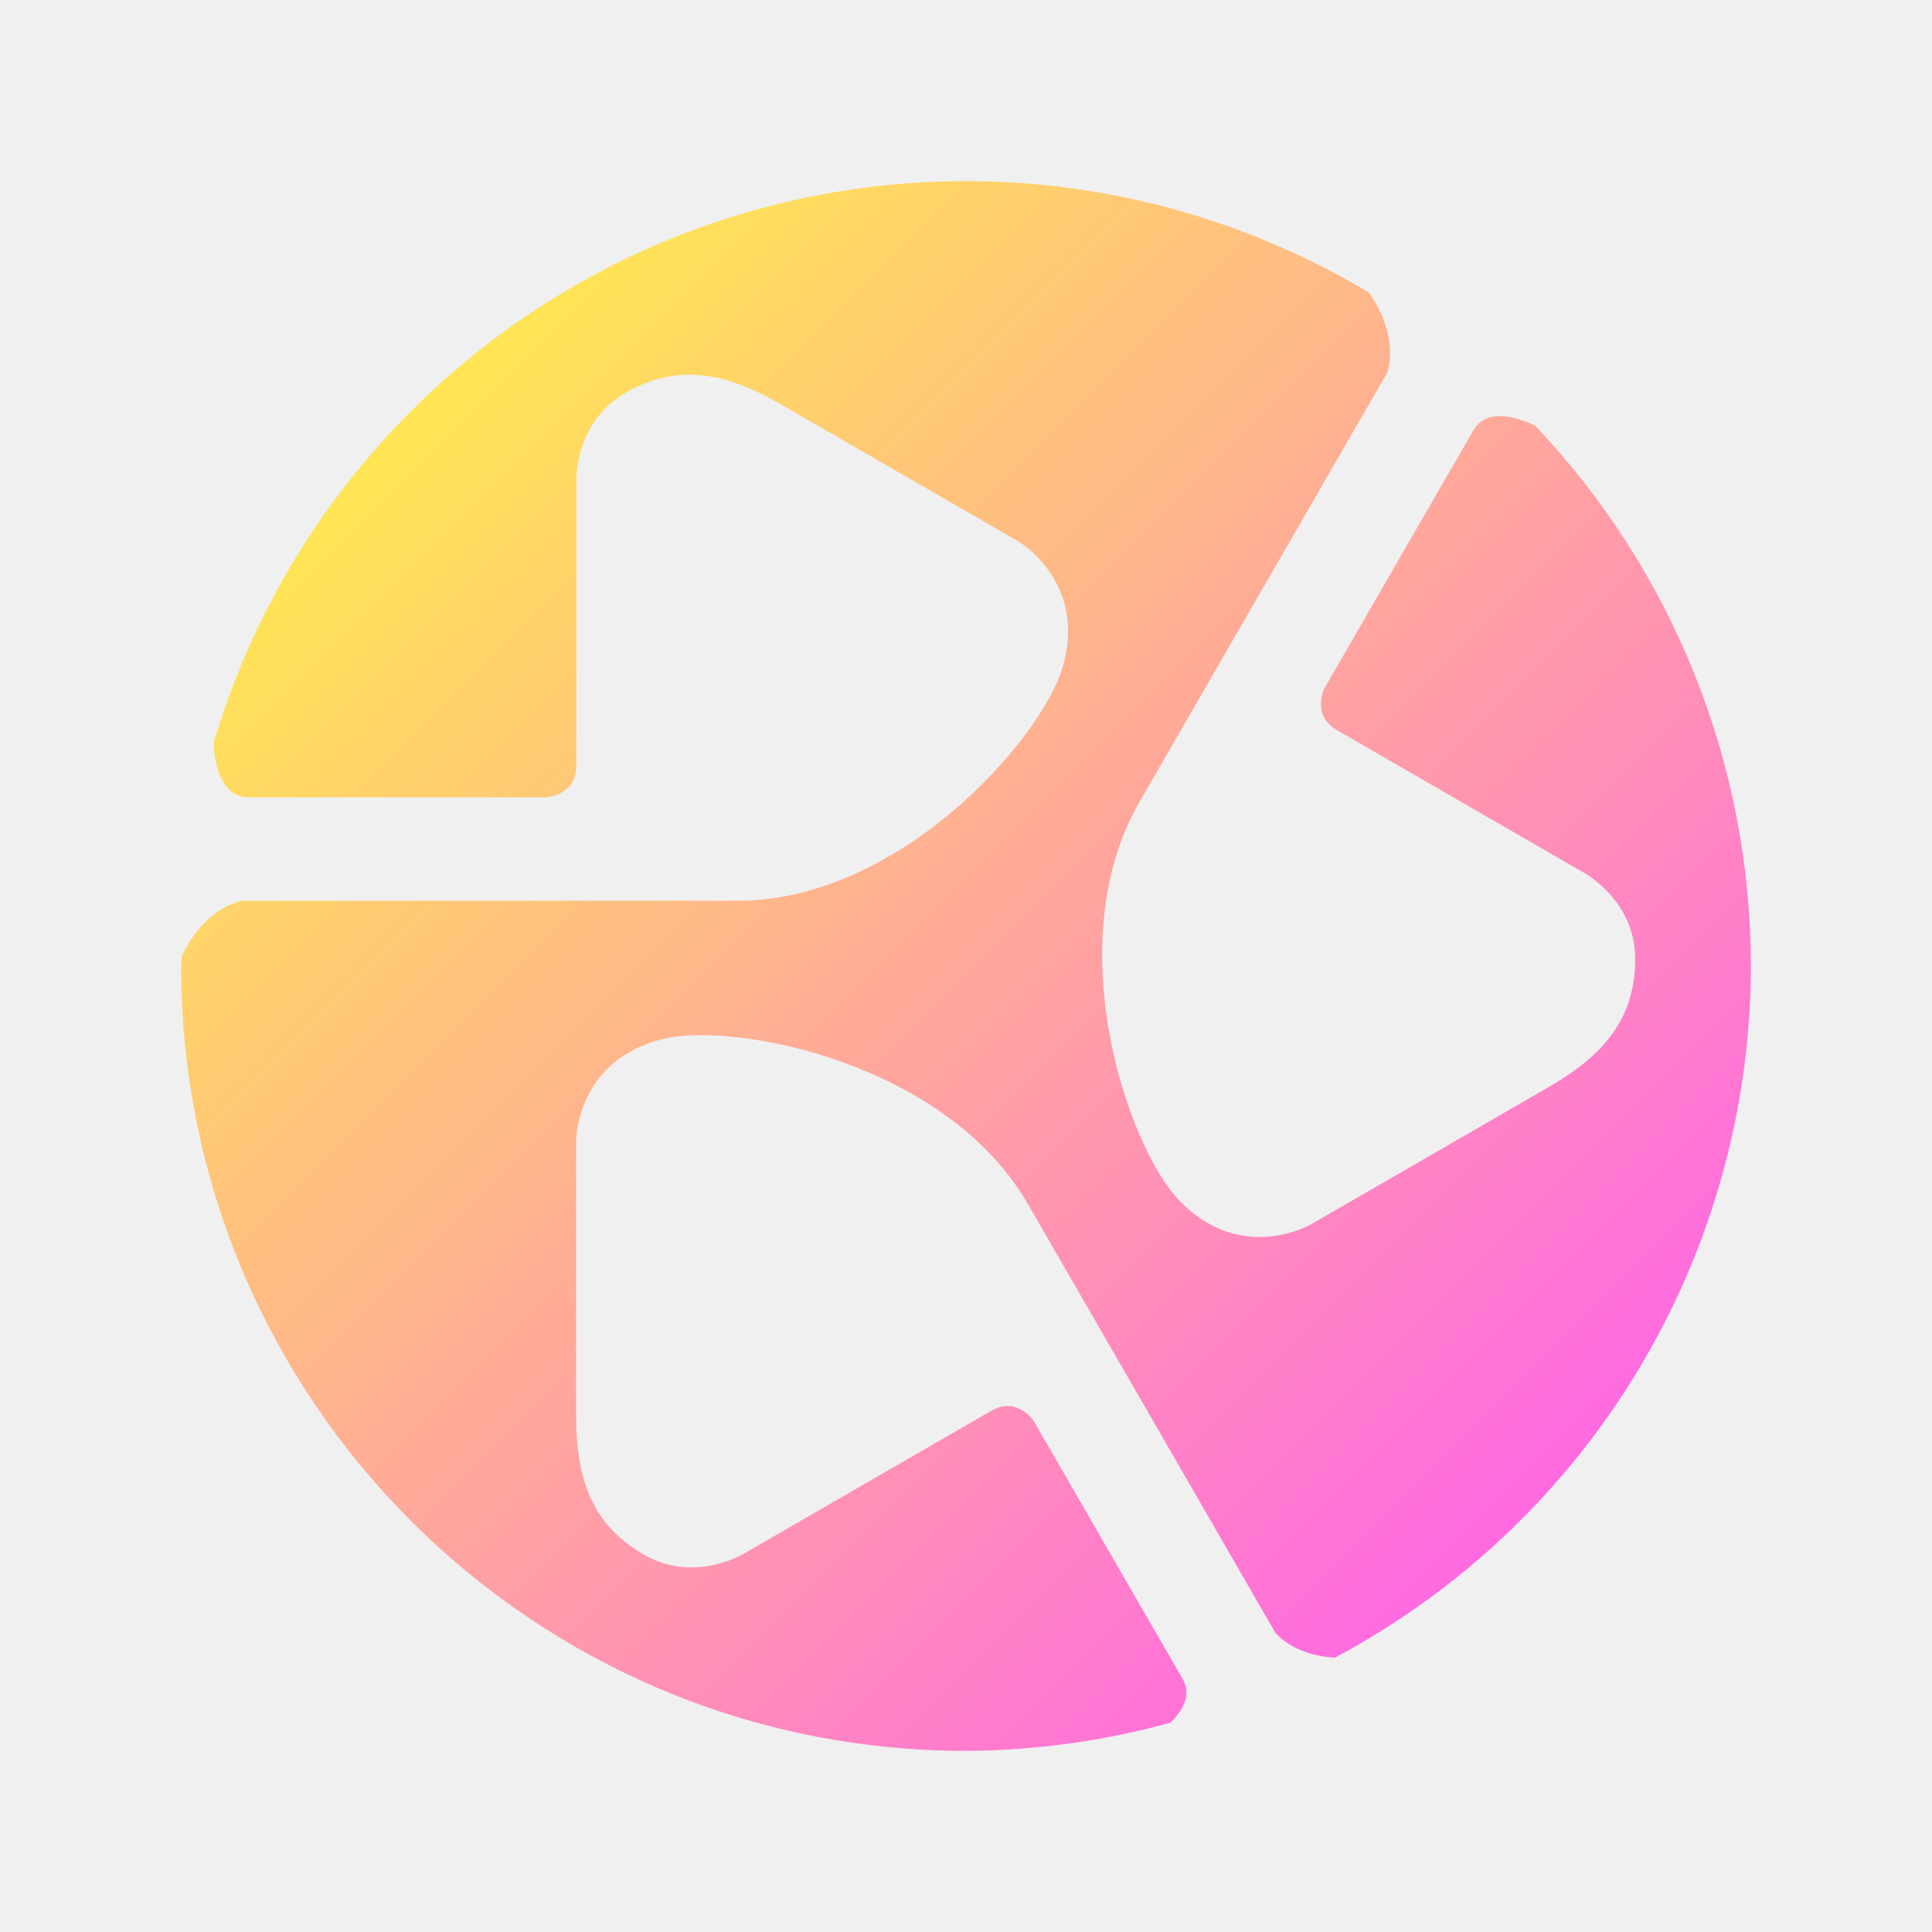
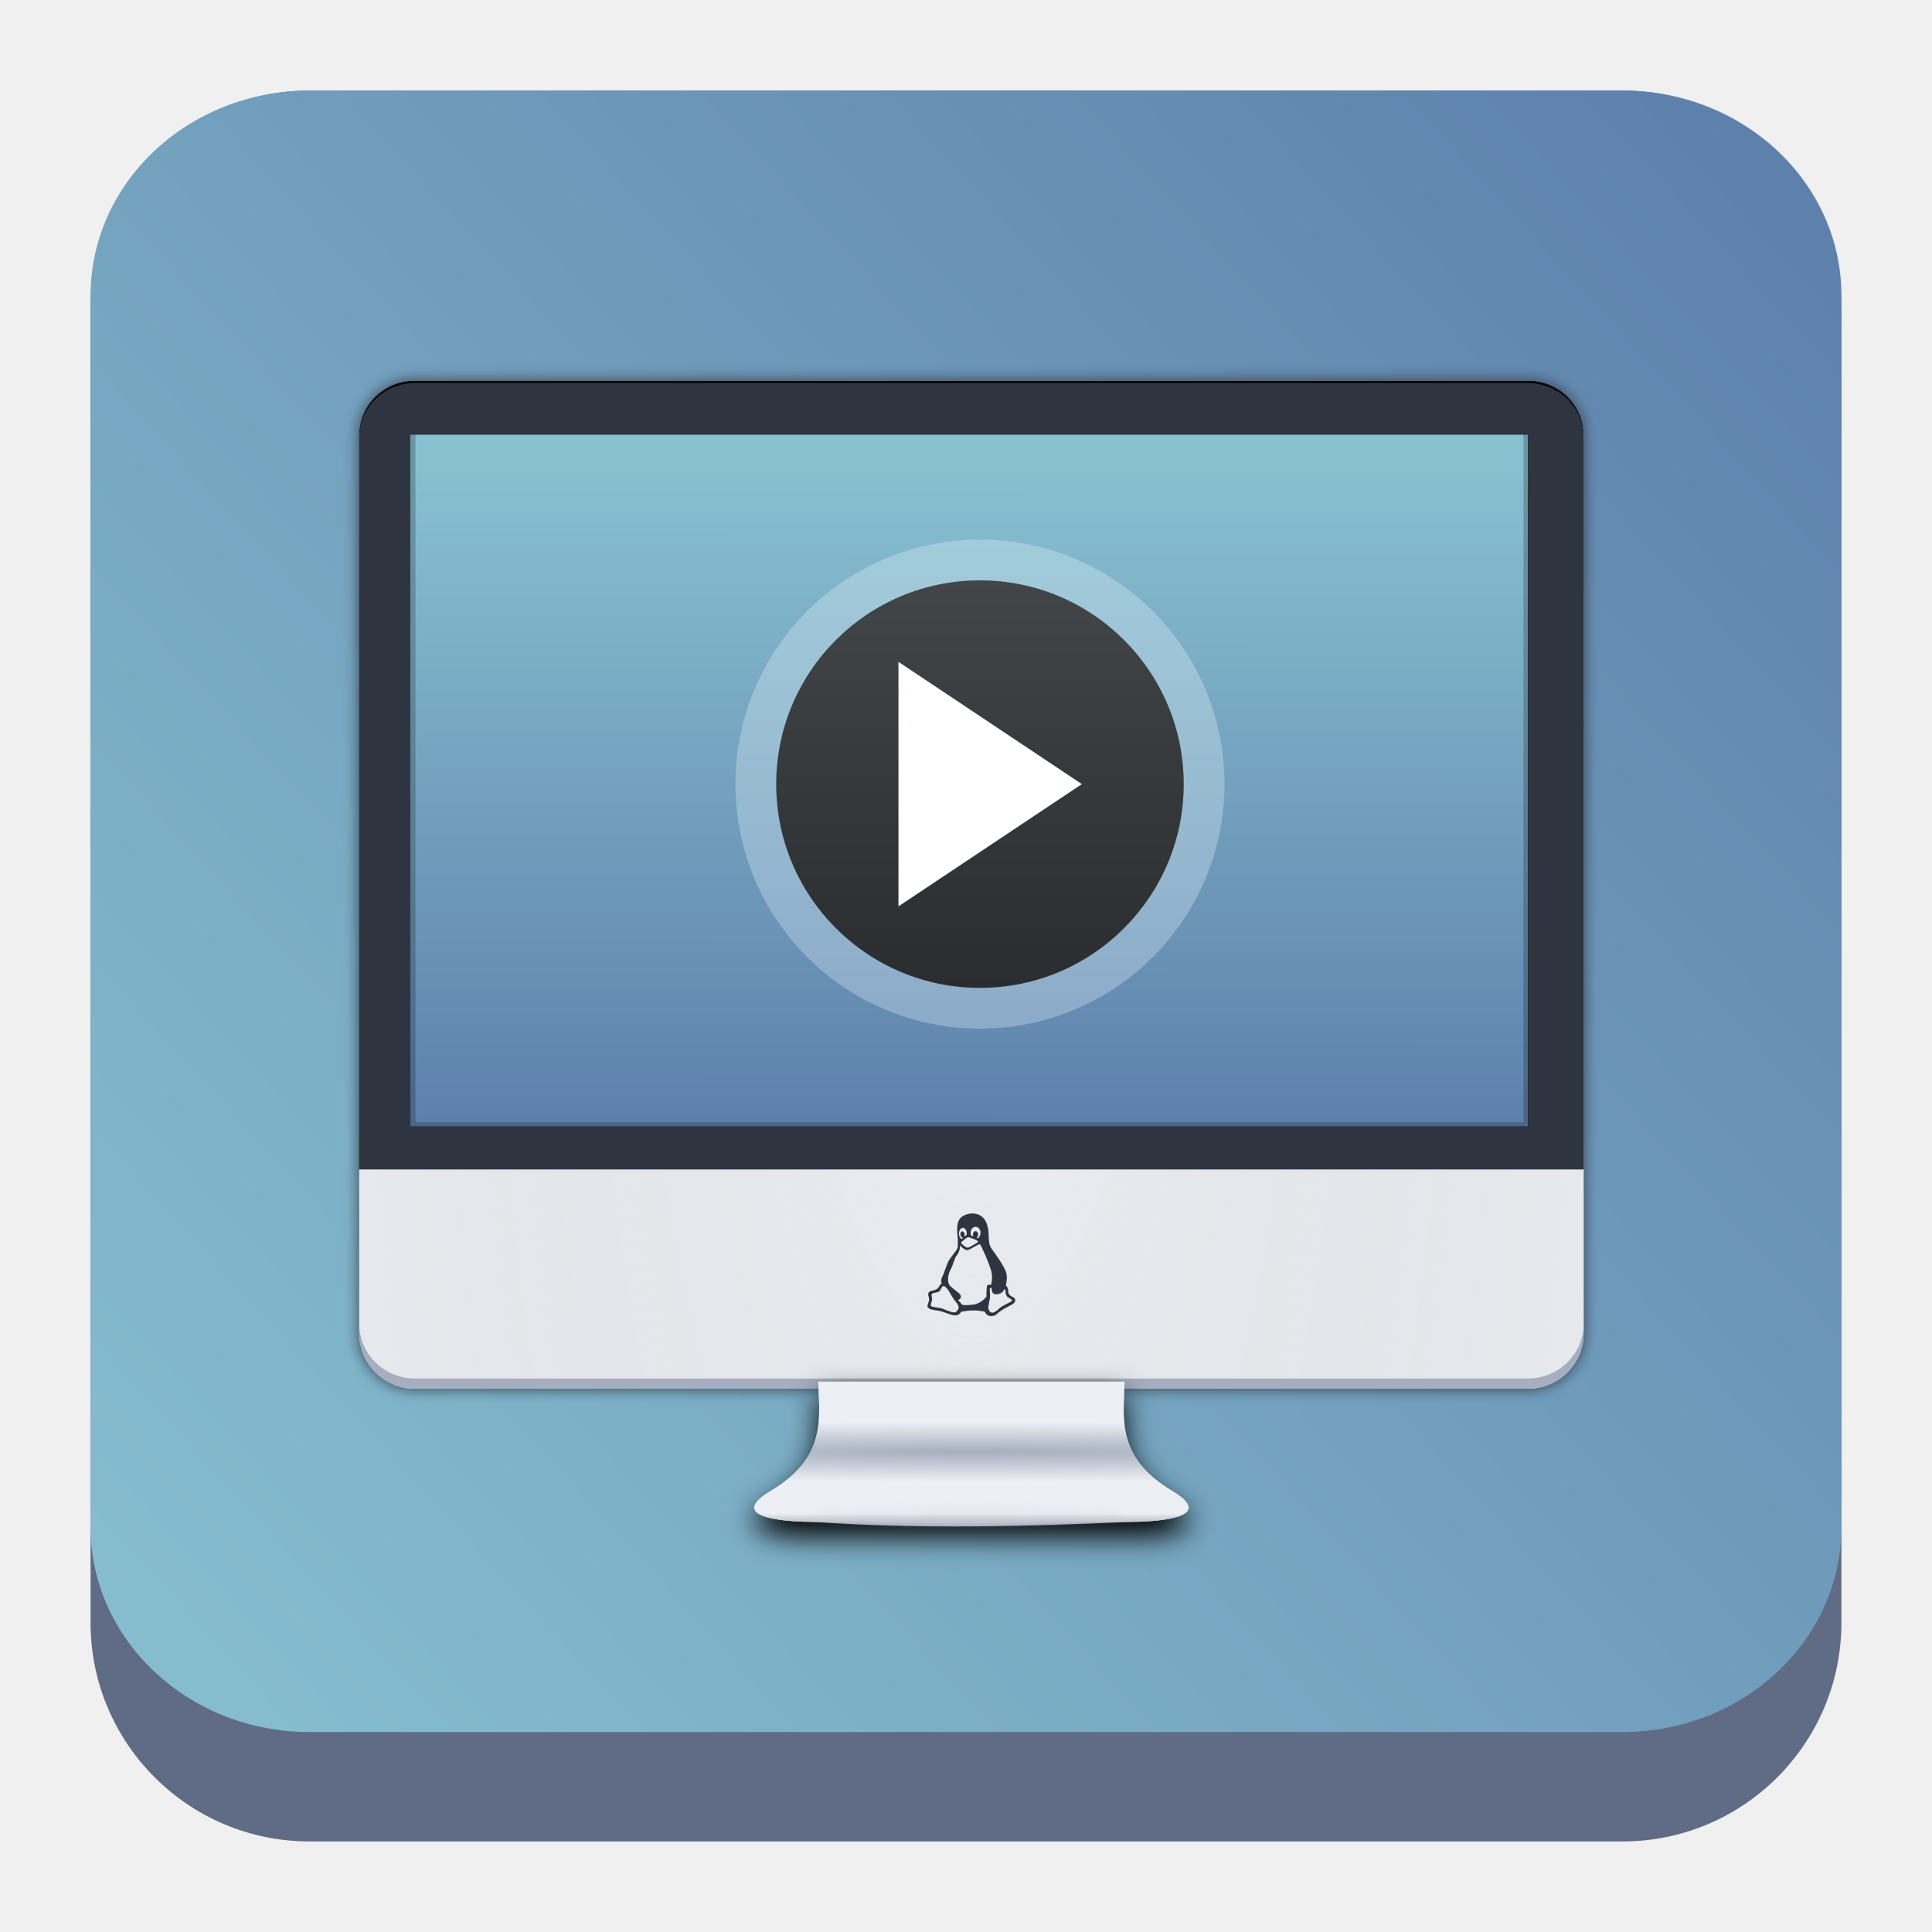
- <svg xmlns="http://www.w3.org/2000/svg" xmlns:xlink="http://www.w3.org/1999/xlink" id="SimpleNote" width="16" height="16" enable-background="new 0 0 1024 1024" image-rendering="optimizeSpeed" version="1.1" viewBox="0 0 16 16">
-   <defs id="defs12">
-     <linearGradient id="linearGradient16">
-       <stop style="stop-color:#ffff37;stop-opacity:1;" offset="0" id="stop16" />
-       <stop style="stop-color:#ff50ff;stop-opacity:1;" offset="1" id="stop17" />
+ <svg xmlns="http://www.w3.org/2000/svg" xmlns:xlink="http://www.w3.org/1999/xlink" width="64" version="1.1" height="64" id="svg2">
+   <defs id="defs5455">
+     <linearGradient id="linearGradient4159">
+       <stop style="stop-color:#2a2c2f" id="stop4161" />
+       <stop offset="1" style="stop-color:#424649" id="stop4163" />
    </linearGradient>
-     <linearGradient id="i" x1="400.4" x2="400.4" y1="545.62" y2="517.62" gradientTransform="matrix(1.5862,0,0,1.5862,-585.75,-804.34)" gradientUnits="userSpaceOnUse">
-       <stop stop-color="#d3d3d3" offset="0" id="stop1" />
-       <stop stop-color="#fcf9f9" offset="1" id="stop2" />
+     <linearGradient id="linearGradient22063-0">
+       <stop style="stop-color:#88c0d0;stop-opacity:1;" offset="0" id="stop22059-6" />
+       <stop style="stop-color:#5e81ac;stop-opacity:1;" offset="1" id="stop22061-2" />
    </linearGradient>
-     <linearGradient id="f" x1="400.4" x2="400.4" y1="545.62" y2="517.62" gradientTransform="matrix(1.6382,0,0,1.6382,-660.38,-809.85)" gradientUnits="userSpaceOnUse">
-       <stop stop-color="#8d3aff" offset="0" id="stop3" />
-       <stop stop-color="#ff3680" offset="1" id="stop4" />
+     <linearGradient xlink:href="#linearGradient22063-0" id="linearGradient22065-6-3" x1="-22" y1="5.111" x2="-6.444" y2="-9.111" gradientUnits="userSpaceOnUse" gradientTransform="matrix(3.625,0,0,3.625,467.3214,555.048)" />
+     <filter id="d-5" x="-0.014" y="-0.017" width="1.029" height="1.035" color-interpolation-filters="sRGB">
+       <feGaussianBlur stdDeviation=".75" id="feGaussianBlur4220" />
+     </filter>
+     <radialGradient id="c-0" cx="199.22" cy="60.978" r="62.148" gradientTransform="matrix(0.4275647,-1.2850931e-8,3.2631128e-8,1.161409,331.5719,473.8821)" gradientUnits="userSpaceOnUse">
+       <stop stop-color="#eceff4" offset="0" id="stop4215" />
+       <stop stop-color="#cbccce" stop-opacity="0" offset="1" id="stop4217" />
+     </radialGradient>
+     <linearGradient id="j" x1="23.844" x2="23.816" y1="17.574" y2="85.151" gradientTransform="matrix(0.3263113,0,0,0.3212666,394.7881,525.5869)" gradientUnits="userSpaceOnUse">
+       <stop stop-color="#88c0d0" offset="0" id="stop4244" />
+       <stop stop-color="#5e81ac" offset="1" id="stop4246" />
    </linearGradient>
-     <radialGradient id="radialGradient1813" cx="-41.678" cy="-40.516" r="28" gradientTransform="matrix(0.2682482,0,0,0.2678465,19.18065,18.8522)" gradientUnits="userSpaceOnUse">
-       <stop stop-color="#e74b86" offset="0" id="stop5" />
-       <stop stop-color="#e44c89" offset="1" id="stop6" />
+     <filter id="h-3" x="-0.08" y="-0.245" width="1.161" height="1.491" color-interpolation-filters="sRGB">
+       <feGaussianBlur stdDeviation="1.479" id="feGaussianBlur4236" />
+     </filter>
+     <linearGradient id="e-6" x1="174.79" x2="174.86" y1="109.47" y2="118.12" gradientTransform="matrix(0.3263113,0,0,0.3212666,358.4106,525.1133)" gradientUnits="userSpaceOnUse">
+       <stop stop-color="#909090" offset="0" id="stop4223" />
+       <stop stop-color="#727272" stop-opacity="0" offset="1" id="stop4225" />
+     </linearGradient>
+     <radialGradient id="f-1" cx="178.79" cy="120.7" r="22.055" gradientTransform="matrix(1.259237,-7.3890852e-8,0,0.04459174,191.6124,558.5094)" gradientUnits="userSpaceOnUse">
+       <stop stop-color="#a6aebf" offset="0" id="stop4228" />
+       <stop stop-color="#eceff4" offset="1" id="stop4230" />
    </radialGradient>
-     <linearGradient id="linearGradient31502" x1="10.796" x2="9.83" y1="19.263" y2="26.26" gradientUnits="userSpaceOnUse">
-       <stop stop-color="#e74b86" stop-opacity="0" offset="0" id="stop7" />
-       <stop stop-color="#922153" offset="1" id="stop8" />
+     <filter id="g-0" x="-0.025" y="-0.504" width="1.05" height="2.008" color-interpolation-filters="sRGB">
+       <feGaussianBlur stdDeviation=".328" id="feGaussianBlur4233" />
+     </filter>
+     <linearGradient id="i-6" x1="183.06" x2="183.06" y1="129.42" y2="127.06" gradientTransform="matrix(0.3263113,0,0,0.3212666,358.4106,525.1133)" gradientUnits="userSpaceOnUse">
+       <stop stop-color="#a6aebf" offset="0" id="stop4239" />
+       <stop stop-color="#636363" stop-opacity="0" offset="1" id="stop4241" />
    </linearGradient>
-     <linearGradient id="linearGradient37204" x1="10.796" x2="9.83" y1="19.263" y2="26.26" gradientTransform="rotate(120,32.035,32.048)" gradientUnits="userSpaceOnUse">
-       <stop stop-color="#e74b86" stop-opacity="0" offset="0" id="stop9" />
-       <stop stop-color="#922153" offset="1" id="stop10" />
-     </linearGradient>
-     <linearGradient id="linearGradient37208" x1="10.796" x2="9.83" y1="19.263" y2="26.26" gradientTransform="rotate(-120,32.147,32.089)" gradientUnits="userSpaceOnUse">
-       <stop stop-color="#e74b86" stop-opacity="0" offset="0" id="stop11" />
-       <stop stop-color="#922153" offset="1" id="stop12" />
-     </linearGradient>
-     <linearGradient xlink:href="#linearGradient16" id="linearGradient17" x1="0.5" y1="0.5" x2="15.5" y2="15.5" gradientUnits="userSpaceOnUse" gradientTransform="matrix(0.8666932,0,0,0.8666932,1.066458,1.066454)" />
+     <linearGradient xlink:href="#linearGradient4159" id="linearGradient4235-6" y1="-533.798" y2="-523.798" x2="0" gradientUnits="userSpaceOnUse" gradientTransform="matrix(1.35,0,0,1.35,-123.737,172.1042)" />
  </defs>
-   <circle cx="49.639" cy="39.205" r="0" fill="url(#i)" id="circle12" style="fill:url(#i)" />
-   <circle cx="-4.15" cy="61.361" r="0" fill="none" stroke="url(#f)" stroke-width="2.13" id="circle13" style="stroke:url(#f)" />
-   <path id="path13" d="M 8,1.5 A 6.5,6.5 0 0 0 1.767,6.16 c 0.014,0.188 0.073,0.443 0.292,0.443 h 2.471 c 0,0 0.243,-0.02 0.243,-0.259 v -2.35 c 0,0 -0.023,-0.492 0.406,-0.74 0.429,-0.248 0.823,-0.173 1.284,0.093 L 8.428,4.48 c 0,0 0.586,0.336 0.369,1.056 C 8.621,6.119 7.457,7.46 6.105,7.46 H 2.006 c 0,0 -0.302,0.041 -0.5,0.458 A 6.5,6.5 0 0 0 1.5,8 6.5,6.5 0 0 0 8,14.5 6.5,6.5 0 0 0 9.692,14.267 c 0.104,-0.102 0.179,-0.229 0.102,-0.363 l -1.236,-2.141 c 0,0 -0.139,-0.2 -0.346,-0.081 l -2.035,1.175 c 0,0 -0.415,0.266 -0.844,0.018 C 4.903,12.629 4.771,12.251 4.771,11.718 V 9.45 c 0,0 -0.002,-0.676 0.73,-0.848 0.593,-0.139 2.336,0.199 3.012,1.37 l 2.049,3.55 c 0,0 0.145,0.186 0.493,0.206 a 6.5,6.5 0 0 0 3.445,-5.728 6.5,6.5 0 0 0 -1.789,-4.477 C 12.542,3.445 12.307,3.382 12.202,3.564 l -1.236,2.14 c 0,0 -0.104,0.221 0.103,0.341 l 2.035,1.175 c 0,0 0.438,0.226 0.438,0.721 0,0.496 -0.261,0.799 -0.722,1.065 l -1.964,1.134 c 0,0 -0.584,0.34 -1.099,-0.208 C 9.34,9.489 8.762,7.81 9.438,6.639 L 11.487,3.089 c 0,0 0.115,-0.284 -0.15,-0.666 A 6.5,6.5 0 0 0 8,1.5 Z" style="fill:url(#linearGradient17);stroke-width:0.867" />
-   <g fill-rule="evenodd" id="g16" transform="matrix(0.2678465,0,0,0.2678465,-0.5708835,-0.570952)" />
+   <g id="layer1" transform="translate(-384.5714,-515.798)">
+     <flowRoot line-height="0.01%" style="font-family:sans-serif" id="flowRoot4170" transform="translate(357.5714,520.7981)">
+       <flowRegion id="flowRegion4172">
+         <rect width="27" x="22" y="3" height="15" id="rect4174" />
+       </flowRegion>
+       <flowPara id="flowPara4176" style="font-size:10px;line-height:1.25">Plasm</flowPara>
+     </flowRoot>
+     <path d="m 387.571,526.048 c 0,-4.004 3.246,-7.25 7.25,-7.25 h 43.5 c 4.004,0 7.25,3.246 7.25,7.25 v 43.5 c 0,4.004 -3.246,7.25 -7.25,7.25 h -43.5 c -4.004,0 -7.25,-3.246 -7.25,-7.25 z" id="path736-7-5" style="fill:#606c86;fill-opacity:1;stroke-width:3.625" />
+     <path d="m 387.571,525.595 c 0,-3.754 3.246,-6.797 7.25,-6.797 h 43.5 c 4.004,0 7.25,3.043 7.25,6.797 v 40.781 c 0,3.754 -3.246,6.797 -7.25,6.797 h -43.5 c -4.004,0 -7.25,-3.043 -7.25,-6.797 z" id="path738-9-4" style="fill:url(#linearGradient22065-6-3);fill-opacity:1;stroke-width:3.625" />
+     <rect transform="matrix(0.3263113,0,0,0.3212666,394.7881,525.5869)" x="5.156" y="8.779" width="124.3" height="103.95" rx="5.662" fill="#2e3440" filter="url(#d)" opacity="0.887" stroke-width="2.058" id="rect4249" style="filter:url(#d-5)" />
+     <rect x="396.471" y="528.407" width="40.561" height="33.395" rx="1.847" fill="#eceff4" id="rect4251" style="stroke-width:0.666" />
+     <rect x="396.471" y="528.407" width="40.561" height="33.395" rx="1.847" fill="url(#c)" id="rect4253" style="fill:url(#c-0);stroke-width:0.666" />
+     <path d="m 398.318,528.407 c -1.024,0 -1.848,0.811 -1.848,1.819 v 24.308 h 40.561 v -24.308 c 0,-1.008 -0.824,-1.819 -1.848,-1.819 z" fill="#080808" id="path4255" style="stroke-width:0.666" />
+     <path d="m 398.155,529.556 h 37.033 v 23.558 h -37.033 z" fill="url(#j)" id="path4257" style="fill:url(#j);stroke-width:0.666" />
+     <path d="m 396.471,559.644 v 0.339 c 0,1.008 0.824,1.819 1.848,1.819 h 36.863 c 1.024,0 1.848,-0.811 1.848,-1.819 v -0.339 c 0,1.008 -0.824,1.819 -1.848,1.819 h -36.863 c -1.024,0 -1.848,-0.811 -1.848,-1.819 z" fill="#a6aebf" id="path4259" style="stroke-width:0.666" />
+     <path transform="matrix(0.3263113,0,0,0.3212666,358.4106,525.1133)" d="m 194.34,114.95 c -0.088,3.7 -0.946,7.822 4.951,11.334 4.707,2.926 -2.611,3.127 -4.429,3.127 h -32.145 c -1.818,0 -9.136,-0.201 -4.429,-3.127 5.897,-3.513 5.039,-7.635 4.951,-11.334 z" filter="url(#h)" stroke-width="2.058" id="path4261" style="filter:url(#h-3)" />
+     <path d="m 421.826,561.567 c -0.029,1.189 -0.309,2.513 1.615,3.641 1.536,0.94 -0.852,1.005 -1.445,1.005 -3.424,0.149 -6.905,0.245 -10.489,0 -0.593,0 -2.981,-0.065 -1.445,-1.005 1.924,-1.128 1.644,-2.453 1.615,-3.641 z" fill="#a6aebf" id="path4263" style="stroke-width:0.666" />
+     <path d="m 421.826,561.567 c -0.029,1.189 -0.309,2.513 1.615,3.641 1.536,0.94 -0.852,1.005 -1.445,1.005 h -10.489 c -0.593,0 -2.981,-0.065 -1.445,-1.005 1.924,-1.128 1.644,-2.453 1.615,-3.641 z" fill="url(#e)" id="path4265" style="fill:url(#e-6);stroke-width:0.666" />
+     <path d="m 421.826,561.567 c -0.029,1.189 -0.309,2.513 1.615,3.641 1.536,0.94 -0.852,1.005 -1.445,1.005 h -10.489 c -0.593,0 -2.981,-0.065 -1.445,-1.005 1.924,-1.128 1.644,-2.453 1.615,-3.641 z" fill="url(#f)" id="path4267" style="fill:url(#f-1);stroke-width:0.666" />
+     <ellipse transform="matrix(0.3263113,0,0,0.3212666,358.4106,525.1133)" cx="178.29" cy="127.15" rx="15.764" ry="0.782" fill="#e5e9f0" filter="url(#g)" opacity="0.887" stroke-width="2.058" id="ellipse4269" style="filter:url(#g-0)" />
+     <path d="m 421.826,561.567 c -0.029,1.189 -0.309,2.513 1.615,3.641 1.536,0.94 -0.852,1.005 -1.445,1.005 h -10.489 c -0.593,0 -2.981,-0.065 -1.445,-1.005 1.924,-1.128 1.644,-2.453 1.615,-3.641 z" fill="url(#i)" id="path4271" style="fill:url(#i-6);stroke-width:0.666" />
+     <path d="m 398.155,529.555 v 23.559 h 37.033 v -23.559 z m 0.18,0.163 h 36.704 v 23.247 h -36.704 z" fill-opacity="0.212" id="path4273" style="stroke-width:0.666" />
+     <path d="m 398.318,528.487 c -1.024,0 -1.848,0.811 -1.848,1.819 v 24.228 h 40.561 v -24.228 c 0,-1.008 -0.824,-1.819 -1.848,-1.819 z m -0.163,1.711 h 37.033 v 22.916 H 398.155 Z" fill="#2e3440" id="path4275" style="stroke-width:0.666" />
+     <path d="m 415.63,559.212 c 0.18,0.021 0.382,0.138 0.552,0.158 0.17,0.021 0.223,-0.115 0.223,-0.115 0,0 0.192,-0.043 0.393,-0.048 0.202,-0.006 0.392,0.042 0.392,0.042 0,0 0.037,0.084 0.106,0.121 0.069,0.038 0.218,0.043 0.313,-0.057 0.096,-0.101 0.35,-0.228 0.493,-0.307 0.144,-0.08 0.118,-0.201 0.027,-0.238 -0.09,-0.037 -0.164,-0.095 -0.159,-0.206 0.005,-0.111 -0.08,-0.184 -0.08,-0.184 0,0 0.074,-0.243 0.005,-0.445 -0.069,-0.201 -0.297,-0.523 -0.472,-0.765 -0.175,-0.243 -0.026,-0.524 -0.186,-0.883 -0.16,-0.359 -0.573,-0.338 -0.796,-0.185 -0.223,0.153 -0.155,0.533 -0.144,0.713 0.011,0.179 0.005,0.308 -0.016,0.354 -0.021,0.047 -0.164,0.217 -0.26,0.359 -0.095,0.143 -0.164,0.439 -0.234,0.561 -0.068,0.121 -0.021,0.232 -0.021,0.232 0,0 -0.048,0.016 -0.086,0.096 -0.037,0.079 -0.111,0.116 -0.244,0.142 -0.132,0.027 -0.132,0.112 -0.1,0.207 0.032,0.095 0,0.148 -0.037,0.269 -0.037,0.121 0.148,0.158 0.329,0.179 z m 1.872,-0.553 c 0.095,0.041 0.231,-0.016 0.272,-0.057 0.041,-0.041 0.07,-0.102 0.07,-0.102 0,0 0.041,0.021 0.037,0.086 -0.005,0.066 0.029,0.16 0.09,0.193 0.062,0.033 0.157,0.078 0.108,0.123 -0.05,0.045 -0.326,0.156 -0.409,0.242 -0.082,0.086 -0.189,0.156 -0.255,0.135 -0.066,-0.021 -0.124,-0.111 -0.096,-0.242 0.029,-0.131 0.054,-0.275 0.05,-0.357 -0.005,-0.082 -0.021,-0.193 0,-0.209 0.021,-0.016 0.053,-0.008 0.053,-0.008 0,0 -0.016,0.156 0.078,0.197 z m -0.614,-2.221 c 0.091,0 0.165,0.09 0.165,0.201 0,0.079 -0.037,0.147 -0.091,0.179 -0.014,-0.006 -0.028,-0.012 -0.044,-0.018 0.033,-0.016 0.056,-0.057 0.056,-0.105 0,-0.062 -0.038,-0.113 -0.087,-0.113 -0.047,0 -0.086,0.051 -0.086,0.113 0,0.023 0.005,0.045 0.015,0.063 -0.029,-0.011 -0.054,-0.021 -0.075,-0.029 -0.011,-0.027 -0.017,-0.058 -0.017,-0.09 1e-5,-0.111 0.073,-0.201 0.164,-0.201 z m -0.226,0.346 c 0.045,0.008 0.168,0.061 0.214,0.077 0.046,0.016 0.096,0.045 0.091,0.074 -0.005,0.03 -0.029,0.03 -0.091,0.068 -0.061,0.037 -0.195,0.119 -0.238,0.125 -0.043,0.006 -0.067,-0.018 -0.113,-0.048 -0.046,-0.03 -0.131,-0.099 -0.11,-0.136 0,0 0.067,-0.051 0.096,-0.077 0.029,-0.027 0.105,-0.091 0.15,-0.082 z m -0.197,-0.314 c 0.072,0 0.13,0.085 0.13,0.19 0,0.019 -0.002,0.037 -0.005,0.055 -0.018,0.006 -0.036,0.015 -0.053,0.03 -0.008,0.007 -0.016,0.013 -0.023,0.021 0.011,-0.021 0.016,-0.052 0.011,-0.084 -0.01,-0.057 -0.048,-0.099 -0.086,-0.093 -0.038,0.006 -0.06,0.058 -0.051,0.116 0.01,0.058 0.048,0.1 0.086,0.094 0.002,-7.3e-4 0.004,-0.002 0.007,-0.002 -0.018,0.018 -0.036,0.033 -0.053,0.046 -0.052,-0.024 -0.09,-0.096 -0.09,-0.181 1e-5,-0.106 0.058,-0.19 0.13,-0.19 z m -0.4,1.373 c 0.074,-0.116 0.122,-0.37 0.196,-0.454 0.075,-0.084 0.132,-0.264 0.106,-0.343 0,0 0.16,0.19 0.271,0.159 0.111,-0.032 0.361,-0.217 0.398,-0.185 0.037,0.032 0.355,0.729 0.387,0.951 0.032,0.222 -0.021,0.391 -0.021,0.391 0,0 -0.122,-0.032 -0.137,0.042 -0.016,0.074 -0.016,0.344 -0.016,0.344 0,0 -0.165,0.227 -0.419,0.264 -0.255,0.037 -0.382,0.01 -0.382,0.01 l -0.143,-0.163 c 0,0 0.111,-0.016 0.096,-0.128 -0.016,-0.111 -0.34,-0.264 -0.398,-0.401 -0.058,-0.138 -0.011,-0.37 0.064,-0.486 z m -0.63,0.832 c 0.013,-0.054 0.178,-0.054 0.241,-0.093 0.063,-0.038 0.076,-0.148 0.127,-0.177 0.051,-0.03 0.144,0.076 0.182,0.135 0.038,0.058 0.182,0.312 0.241,0.375 0.06,0.064 0.115,0.148 0.098,0.224 -0.016,0.076 -0.106,0.131 -0.106,0.131 -0.08,0.025 -0.305,-0.072 -0.407,-0.114 -0.102,-0.043 -0.361,-0.055 -0.395,-0.093 -0.034,-0.038 0.016,-0.123 0.03,-0.203 0.012,-0.081 -0.026,-0.131 -0.013,-0.186 z" fill="#2e3440" stroke-width="0.011" id="path4277" />
+     <rect width="16.2" x="408.934" y="533.673" rx="8.1" height="16.2" style="opacity:0.3;fill:#ebf9fe;stroke-width:1.35" id="rect4225-7" />
+     <rect width="13.5" x="410.284" y="-548.523" rx="6.75" height="13.5" style="fill:url(#linearGradient4235-6);stroke-width:1.35" id="rect4227-6" transform="scale(1,-1)" />
+     <path style="fill:#ffffff;fill-rule:evenodd;stroke-width:1.35" id="path4237-5" d="m 414.334,537.723 v 8.1 l 6.075,-4.05 z" />
+   </g>
</svg>
